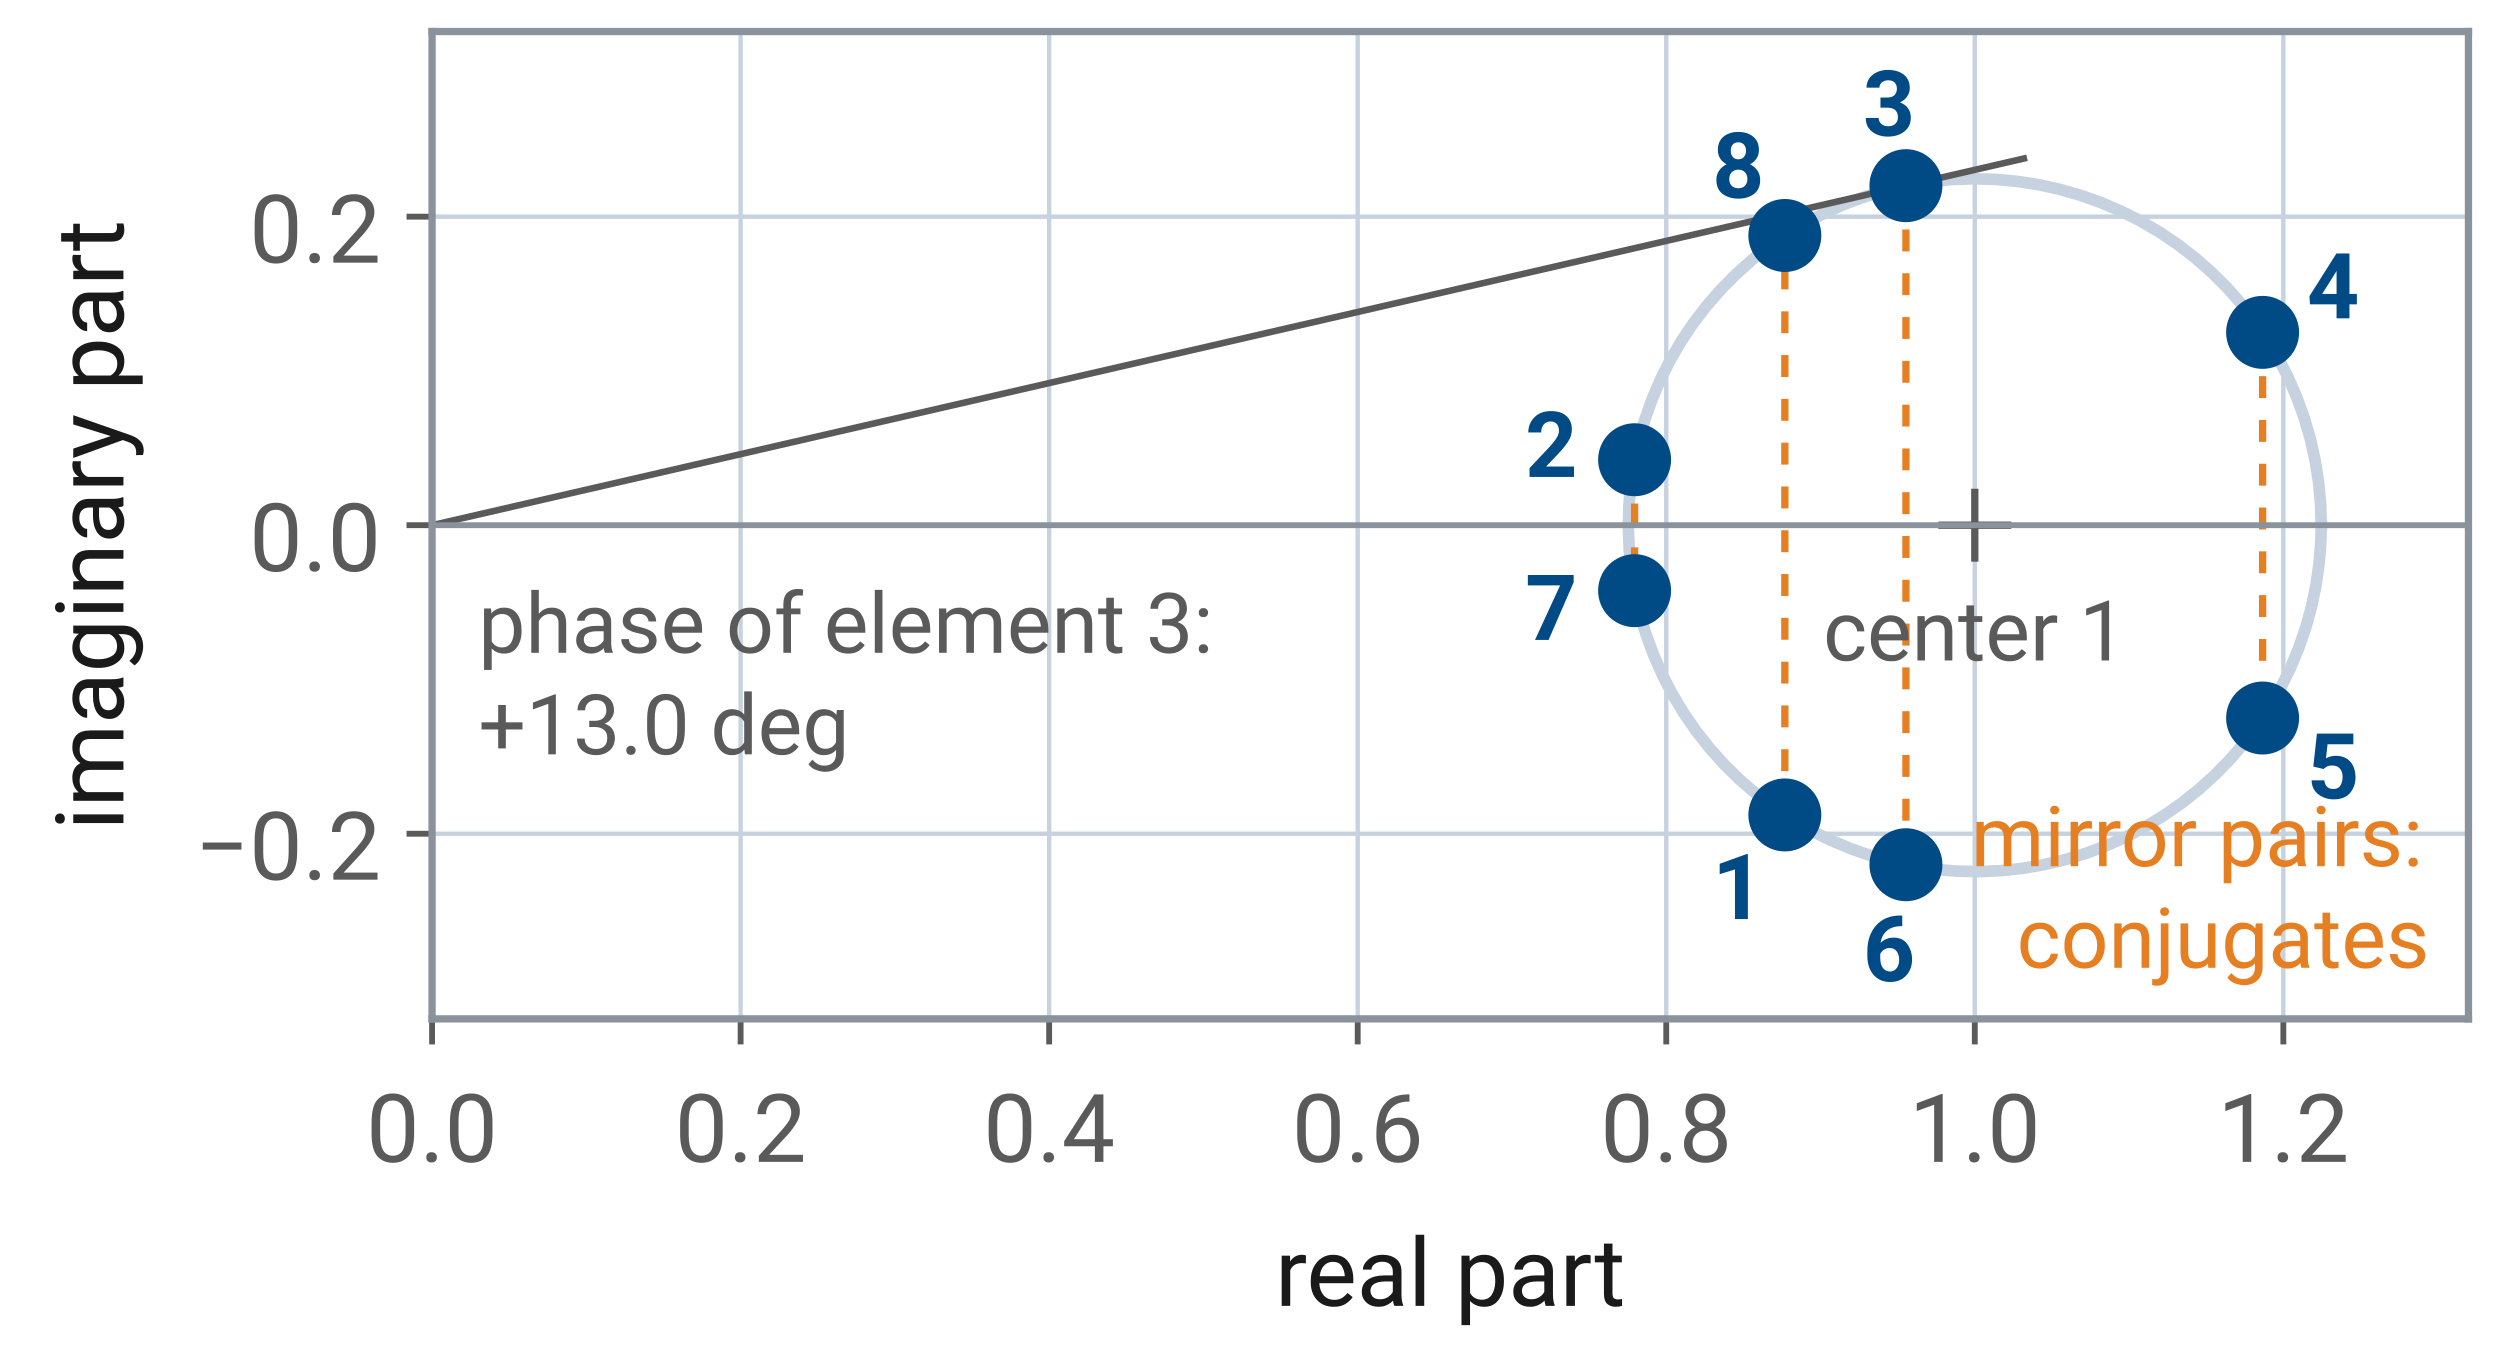
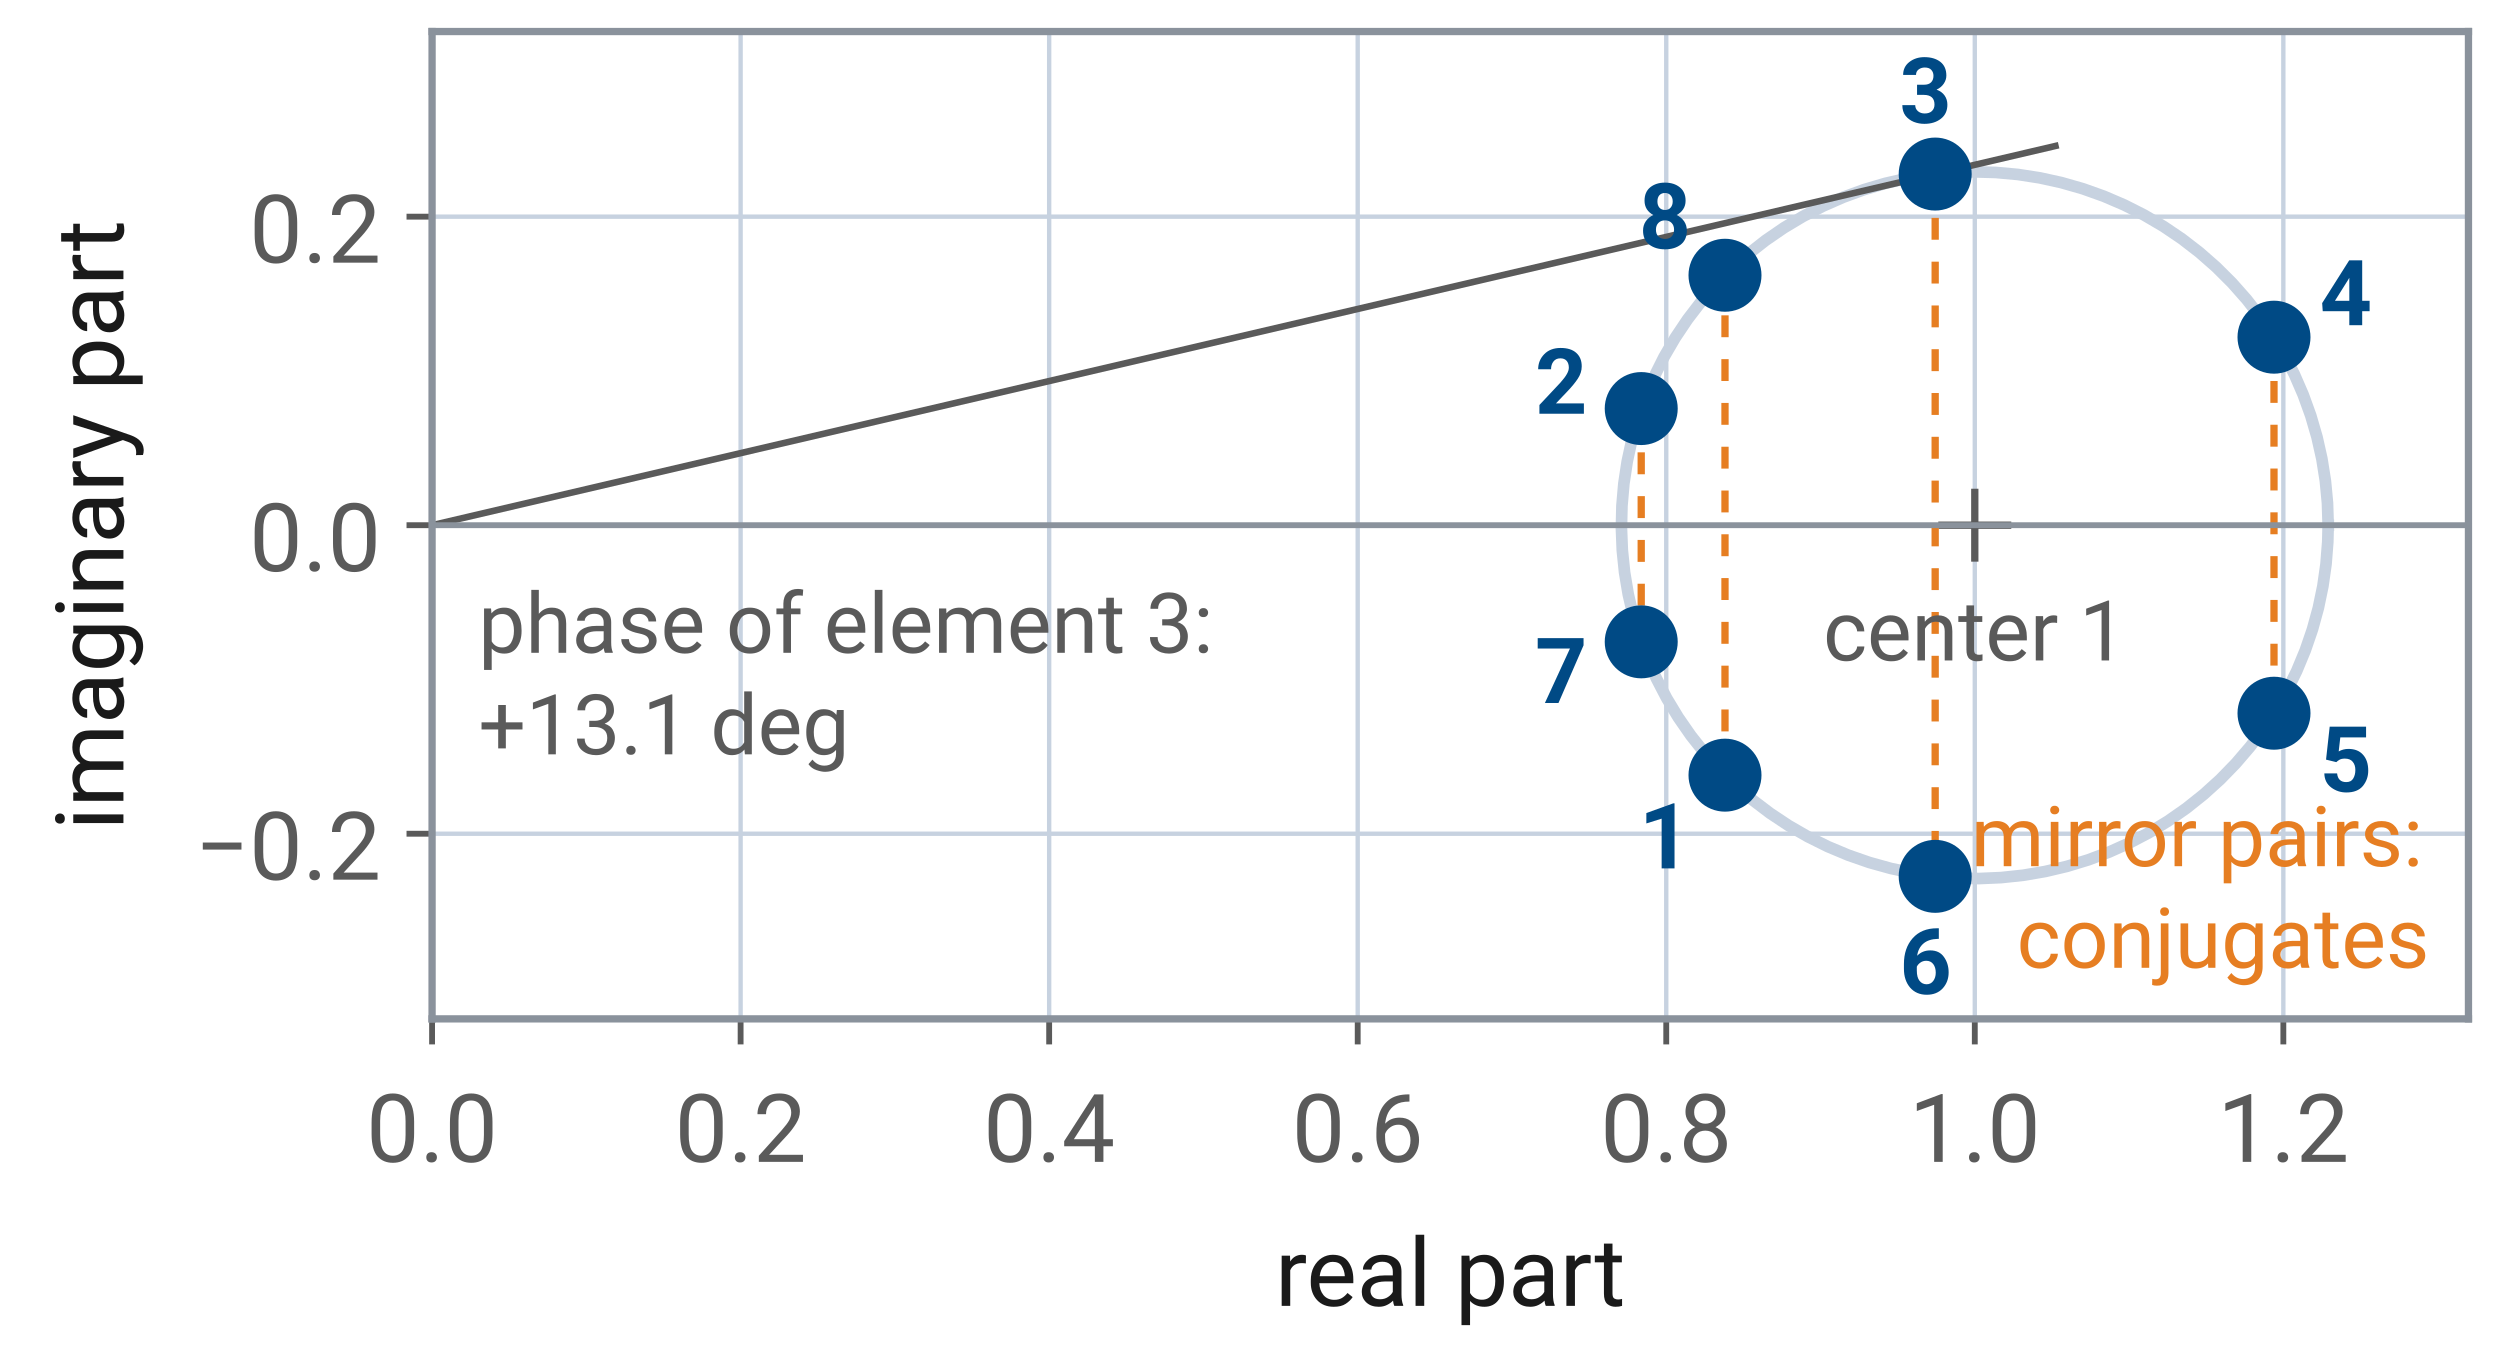
<svg xmlns="http://www.w3.org/2000/svg" xmlns:xlink="http://www.w3.org/1999/xlink" width="342.517pt" height="186.372pt" viewBox="0 0 342.517 186.372" version="1.1">
  <defs>
    <style type="text/css">*{stroke-linejoin: round; stroke-linecap: butt}</style>
  </defs>
  <g id="figure_1">
    <g id="patch_1">
      <path d="M -0 186.372  L 342.517 186.372  L 342.517 0  L -0 0  L -0 186.372  z " style="fill: none" />
    </g>
    <g id="axes_1">
      <g id="patch_2">
        <path d="M 59.197 139.593  L 338.197 139.593  L 338.197 4.32  L 59.197 4.32  L 59.197 139.593  z " style="fill: none" />
      </g>
      <g id="matplotlib.axis_1">
        <g id="xtick_1">
          <g id="line2d_1">
-             <path d="M 59.197 139.593  L 59.197 4.32  " clip-path="url(#p561d46220a)" style="fill: none; stroke: #c7d2e0; stroke-width: 0.6; stroke-linecap: square" />
+             <path d="M 59.197 139.593  L 59.197 4.32  " clip-path="url(#p41f7b0dd37)" style="fill: none; stroke: #c7d2e0; stroke-width: 0.6; stroke-linecap: square" />
          </g>
          <g id="line2d_2">
            <defs>
-               <path id="m52ef225f37" d="M 0 0  L 0 3.5  " style="stroke: #5a5a5a; stroke-width: 0.8" />
+               <path id="m5f858e052d" d="M 0 0  L 0 3.5  " style="stroke: #5a5a5a; stroke-width: 0.8" />
            </defs>
            <g>
-               <use xlink:href="#m52ef225f37" x="59.197" y="139.593" style="fill: #5a5a5a; stroke: #5a5a5a; stroke-width: 0.8" />
+               <use xlink:href="#m5f858e052d" x="59.197" y="139.593" style="fill: #5a5a5a; stroke: #5a5a5a; stroke-width: 0.8" />
            </g>
          </g>
          <g id="text_1">
            <text style="font-size: 13px; font-family:'Source Sans Pro', 'Segoe UI', Roboto, Helvetica, Arial, sans-serif; text-anchor: middle; fill: #5a5a5a" x="59.197" y="159.186" transform="rotate(-0 59.19652 159.1865)">0.0</text>
          </g>
        </g>
        <g id="xtick_2">
          <g id="line2d_3">
-             <path d="M 101.469 139.593  L 101.469 4.32  " clip-path="url(#p561d46220a)" style="fill: none; stroke: #c7d2e0; stroke-width: 0.6; stroke-linecap: square" />
+             <path d="M 101.469 139.593  L 101.469 4.32  " clip-path="url(#p41f7b0dd37)" style="fill: none; stroke: #c7d2e0; stroke-width: 0.6; stroke-linecap: square" />
          </g>
          <g id="line2d_4">
            <g>
-               <use xlink:href="#m52ef225f37" x="101.469" y="139.593" style="fill: #5a5a5a; stroke: #5a5a5a; stroke-width: 0.8" />
+               <use xlink:href="#m5f858e052d" x="101.469" y="139.593" style="fill: #5a5a5a; stroke: #5a5a5a; stroke-width: 0.8" />
            </g>
          </g>
          <g id="text_2">
            <text style="font-size: 13px; font-family:'Source Sans Pro', 'Segoe UI', Roboto, Helvetica, Arial, sans-serif; text-anchor: middle; fill: #5a5a5a" x="101.469" y="159.186" transform="rotate(-0 101.4693 159.1865)">0.2</text>
          </g>
        </g>
        <g id="xtick_3">
          <g id="line2d_5">
-             <path d="M 143.742 139.593  L 143.742 4.32  " clip-path="url(#p561d46220a)" style="fill: none; stroke: #c7d2e0; stroke-width: 0.6; stroke-linecap: square" />
+             <path d="M 143.742 139.593  L 143.742 4.32  " clip-path="url(#p41f7b0dd37)" style="fill: none; stroke: #c7d2e0; stroke-width: 0.6; stroke-linecap: square" />
          </g>
          <g id="line2d_6">
            <g>
-               <use xlink:href="#m52ef225f37" x="143.742" y="139.593" style="fill: #5a5a5a; stroke: #5a5a5a; stroke-width: 0.8" />
+               <use xlink:href="#m5f858e052d" x="143.742" y="139.593" style="fill: #5a5a5a; stroke: #5a5a5a; stroke-width: 0.8" />
            </g>
          </g>
          <g id="text_3">
            <text style="font-size: 13px; font-family:'Source Sans Pro', 'Segoe UI', Roboto, Helvetica, Arial, sans-serif; text-anchor: middle; fill: #5a5a5a" x="143.742" y="159.186" transform="rotate(-0 143.742 159.1865)">0.4</text>
          </g>
        </g>
        <g id="xtick_4">
          <g id="line2d_7">
-             <path d="M 186.015 139.593  L 186.015 4.32  " clip-path="url(#p561d46220a)" style="fill: none; stroke: #c7d2e0; stroke-width: 0.6; stroke-linecap: square" />
+             <path d="M 186.015 139.593  L 186.015 4.32  " clip-path="url(#p41f7b0dd37)" style="fill: none; stroke: #c7d2e0; stroke-width: 0.6; stroke-linecap: square" />
          </g>
          <g id="line2d_8">
            <g>
-               <use xlink:href="#m52ef225f37" x="186.015" y="139.593" style="fill: #5a5a5a; stroke: #5a5a5a; stroke-width: 0.8" />
+               <use xlink:href="#m5f858e052d" x="186.015" y="139.593" style="fill: #5a5a5a; stroke: #5a5a5a; stroke-width: 0.8" />
            </g>
          </g>
          <g id="text_4">
            <text style="font-size: 13px; font-family:'Source Sans Pro', 'Segoe UI', Roboto, Helvetica, Arial, sans-serif; text-anchor: middle; fill: #5a5a5a" x="186.015" y="159.186" transform="rotate(-0 186.0147 159.1865)">0.6</text>
          </g>
        </g>
        <g id="xtick_5">
          <g id="line2d_9">
-             <path d="M 228.287 139.593  L 228.287 4.32  " clip-path="url(#p561d46220a)" style="fill: none; stroke: #c7d2e0; stroke-width: 0.6; stroke-linecap: square" />
+             <path d="M 228.287 139.593  L 228.287 4.32  " clip-path="url(#p41f7b0dd37)" style="fill: none; stroke: #c7d2e0; stroke-width: 0.6; stroke-linecap: square" />
          </g>
          <g id="line2d_10">
            <g>
-               <use xlink:href="#m52ef225f37" x="228.287" y="139.593" style="fill: #5a5a5a; stroke: #5a5a5a; stroke-width: 0.8" />
+               <use xlink:href="#m5f858e052d" x="228.287" y="139.593" style="fill: #5a5a5a; stroke: #5a5a5a; stroke-width: 0.8" />
            </g>
          </g>
          <g id="text_5">
            <text style="font-size: 13px; font-family:'Source Sans Pro', 'Segoe UI', Roboto, Helvetica, Arial, sans-serif; text-anchor: middle; fill: #5a5a5a" x="228.287" y="159.186" transform="rotate(-0 228.2874 159.1865)">0.8</text>
          </g>
        </g>
        <g id="xtick_6">
          <g id="line2d_11">
-             <path d="M 270.56 139.593  L 270.56 4.32  " clip-path="url(#p561d46220a)" style="fill: none; stroke: #c7d2e0; stroke-width: 0.6; stroke-linecap: square" />
+             <path d="M 270.56 139.593  L 270.56 4.32  " clip-path="url(#p41f7b0dd37)" style="fill: none; stroke: #c7d2e0; stroke-width: 0.6; stroke-linecap: square" />
          </g>
          <g id="line2d_12">
            <g>
-               <use xlink:href="#m52ef225f37" x="270.56" y="139.593" style="fill: #5a5a5a; stroke: #5a5a5a; stroke-width: 0.8" />
+               <use xlink:href="#m5f858e052d" x="270.56" y="139.593" style="fill: #5a5a5a; stroke: #5a5a5a; stroke-width: 0.8" />
            </g>
          </g>
          <g id="text_6">
            <text style="font-size: 13px; font-family:'Source Sans Pro', 'Segoe UI', Roboto, Helvetica, Arial, sans-serif; text-anchor: middle; fill: #5a5a5a" x="270.56" y="159.186" transform="rotate(-0 270.5602 159.1865)">1.0</text>
          </g>
        </g>
        <g id="xtick_7">
          <g id="line2d_13">
-             <path d="M 312.833 139.593  L 312.833 4.32  " clip-path="url(#p561d46220a)" style="fill: none; stroke: #c7d2e0; stroke-width: 0.6; stroke-linecap: square" />
+             <path d="M 312.833 139.593  L 312.833 4.32  " clip-path="url(#p41f7b0dd37)" style="fill: none; stroke: #c7d2e0; stroke-width: 0.6; stroke-linecap: square" />
          </g>
          <g id="line2d_14">
            <g>
-               <use xlink:href="#m52ef225f37" x="312.833" y="139.593" style="fill: #5a5a5a; stroke: #5a5a5a; stroke-width: 0.8" />
+               <use xlink:href="#m5f858e052d" x="312.833" y="139.593" style="fill: #5a5a5a; stroke: #5a5a5a; stroke-width: 0.8" />
            </g>
          </g>
          <g id="text_7">
            <text style="font-size: 13px; font-family:'Source Sans Pro', 'Segoe UI', Roboto, Helvetica, Arial, sans-serif; text-anchor: middle; fill: #5a5a5a" x="312.833" y="159.186" transform="rotate(-0 312.8329 159.1865)">1.2</text>
          </g>
        </g>
        <g id="text_8">
          <text style="font-size: 13px; font-family:'Source Sans Pro', 'Segoe UI', Roboto, Helvetica, Arial, sans-serif; text-anchor: middle; fill: #1a1a1a" x="198.697" y="178.916" transform="rotate(-0 198.6965 178.916)">real part</text>
        </g>
      </g>
      <g id="matplotlib.axis_2">
        <g id="ytick_1">
          <g id="line2d_15">
-             <path d="M 59.197 114.229  L 338.197 114.229  " clip-path="url(#p561d46220a)" style="fill: none; stroke: #c7d2e0; stroke-width: 0.6; stroke-linecap: square" />
+             <path d="M 59.197 114.229  L 338.197 114.229  " clip-path="url(#p41f7b0dd37)" style="fill: none; stroke: #c7d2e0; stroke-width: 0.6; stroke-linecap: square" />
          </g>
          <g id="line2d_16">
            <defs>
-               <path id="m6c4cb74573" d="M 0 0  L -3.5 0  " style="stroke: #5a5a5a; stroke-width: 0.8" />
+               <path id="m75673b95c5" d="M 0 0  L -3.5 0  " style="stroke: #5a5a5a; stroke-width: 0.8" />
            </defs>
            <g>
-               <use xlink:href="#m6c4cb74573" x="59.197" y="114.229" style="fill: #5a5a5a; stroke: #5a5a5a; stroke-width: 0.8" />
+               <use xlink:href="#m75673b95c5" x="59.197" y="114.229" style="fill: #5a5a5a; stroke: #5a5a5a; stroke-width: 0.8" />
            </g>
          </g>
          <g id="text_9">
            <text style="font-size: 13px; font-family:'Source Sans Pro', 'Segoe UI', Roboto, Helvetica, Arial, sans-serif; text-anchor: end; fill: #5a5a5a" x="52.197" y="120.526" transform="rotate(-0 52.19652 120.526)">−0.2</text>
          </g>
        </g>
        <g id="ytick_2">
          <g id="line2d_17">
-             <path d="M 59.197 71.956  L 338.197 71.956  " clip-path="url(#p561d46220a)" style="fill: none; stroke: #c7d2e0; stroke-width: 0.6; stroke-linecap: square" />
+             <path d="M 59.197 71.956  L 338.197 71.956  " clip-path="url(#p41f7b0dd37)" style="fill: none; stroke: #c7d2e0; stroke-width: 0.6; stroke-linecap: square" />
          </g>
          <g id="line2d_18">
            <g>
-               <use xlink:href="#m6c4cb74573" x="59.197" y="71.956" style="fill: #5a5a5a; stroke: #5a5a5a; stroke-width: 0.8" />
+               <use xlink:href="#m75673b95c5" x="59.197" y="71.956" style="fill: #5a5a5a; stroke: #5a5a5a; stroke-width: 0.8" />
            </g>
          </g>
          <g id="text_10">
            <text style="font-size: 13px; font-family:'Source Sans Pro', 'Segoe UI', Roboto, Helvetica, Arial, sans-serif; text-anchor: end; fill: #5a5a5a" x="52.197" y="78.253" transform="rotate(-0 52.19652 78.25324)">0.0</text>
          </g>
        </g>
        <g id="ytick_3">
          <g id="line2d_19">
-             <path d="M 59.197 29.684  L 338.197 29.684  " clip-path="url(#p561d46220a)" style="fill: none; stroke: #c7d2e0; stroke-width: 0.6; stroke-linecap: square" />
+             <path d="M 59.197 29.684  L 338.197 29.684  " clip-path="url(#p41f7b0dd37)" style="fill: none; stroke: #c7d2e0; stroke-width: 0.6; stroke-linecap: square" />
          </g>
          <g id="line2d_20">
            <g>
-               <use xlink:href="#m6c4cb74573" x="59.197" y="29.684" style="fill: #5a5a5a; stroke: #5a5a5a; stroke-width: 0.8" />
+               <use xlink:href="#m75673b95c5" x="59.197" y="29.684" style="fill: #5a5a5a; stroke: #5a5a5a; stroke-width: 0.8" />
            </g>
          </g>
          <g id="text_11">
            <text style="font-size: 13px; font-family:'Source Sans Pro', 'Segoe UI', Roboto, Helvetica, Arial, sans-serif; text-anchor: end; fill: #5a5a5a" x="52.197" y="35.981" transform="rotate(-0 52.19652 35.98051)">0.2</text>
          </g>
        </g>
        <g id="text_12">
          <text style="font-size: 13px; font-family:'Source Sans Pro', 'Segoe UI', Roboto, Helvetica, Arial, sans-serif; text-anchor: middle; fill: #1a1a1a" x="16.914" y="71.956" transform="rotate(-90 16.91375 71.95636)">imaginary part</text>
        </g>
      </g>
      <g id="line2d_21">
-         <path d="M 318.025 71.956  L 317.931 68.969  L 317.649 65.993  L 317.18 63.04  L 316.526 60.123  L 315.69 57.253  L 314.675 54.442  L 313.485 51.7  L 312.125 49.038  L 310.6 46.467  L 308.916 43.997  L 307.08 41.638  L 305.099 39.399  L 302.981 37.29  L 300.734 35.318  L 298.368 33.491  L 295.892 31.817  L 293.315 30.302  L 290.648 28.952  L 287.901 27.773  L 285.085 26.769  L 282.212 25.944  L 279.293 25.302  L 276.338 24.845  L 273.361 24.575  L 270.373 24.492  L 267.386 24.598  L 264.411 24.892  L 261.461 25.372  L 258.546 26.037  L 255.68 26.885  L 252.872 27.911  L 250.135 29.112  L 247.478 30.482  L 244.913 32.018  L 242.45 33.711  L 240.098 35.556  L 237.867 37.546  L 235.766 39.672  L 233.803 41.927  L 231.986 44.3  L 230.321 46.783  L 228.816 49.366  L 227.477 52.038  L 226.309 54.79  L 225.316 57.609  L 224.503 60.486  L 223.872 63.408  L 223.426 66.364  L 223.168 69.342  L 223.097 72.33  L 223.215 75.317  L 223.52 78.291  L 224.012 81.239  L 224.689 84.151  L 225.547 87.014  L 226.585 89.818  L 227.796 92.55  L 229.177 95.201  L 230.723 97.76  L 232.426 100.217  L 234.28 102.561  L 236.279 104.784  L 238.413 106.877  L 240.675 108.831  L 243.056 110.64  L 245.545 112.294  L 248.134 113.789  L 250.812 115.117  L 253.568 116.275  L 256.391 117.257  L 259.271 118.059  L 262.195 118.678  L 265.153 119.112  L 268.132 119.359  L 271.121 119.418  L 274.107 119.288  L 277.08 118.971  L 280.026 118.467  L 282.935 117.779  L 285.795 116.909  L 288.594 115.861  L 291.322 114.639  L 293.968 113.247  L 296.521 111.692  L 298.971 109.979  L 301.308 108.115  L 303.523 106.108  L 305.607 103.965  L 307.553 101.696  L 309.351 99.308  L 310.996 96.812  L 312.481 94.218  L 313.799 91.535  L 314.945 88.774  L 315.916 85.947  L 316.707 83.064  L 317.314 80.137  L 317.737 77.178  L 317.972 74.198  L 318.025 71.956  L 318.025 71.956  " clip-path="url(#p561d46220a)" style="fill: none; stroke: #c7d2e0; stroke-width: 1.6; stroke-linecap: square" />
+         <path d="M 318.975 71.956  L 318.879 68.909  L 318.591 65.873  L 318.113 62.862  L 317.446 59.887  L 316.594 56.959  L 315.558 54.091  L 314.345 51.294  L 312.957 48.579  L 311.401 45.956  L 309.684 43.437  L 307.811 41.031  L 305.79 38.747  L 303.63 36.596  L 301.339 34.584  L 298.925 32.721  L 296.399 31.013  L 293.771 29.468  L 291.05 28.091  L 288.248 26.888  L 285.376 25.864  L 282.445 25.023  L 279.467 24.368  L 276.454 23.902  L 273.418 23.626  L 270.37 23.542  L 267.322 23.65  L 264.288 23.949  L 261.278 24.439  L 258.306 25.118  L 255.382 25.982  L 252.518 27.029  L 249.726 28.254  L 247.016 29.652  L 244.4 31.218  L 241.887 32.945  L 239.488 34.828  L 237.213 36.857  L 235.069 39.026  L 233.067 41.325  L 231.213 43.746  L 229.515 46.279  L 227.98 48.913  L 226.614 51.639  L 225.423 54.446  L 224.41 57.322  L 223.58 60.256  L 222.937 63.237  L 222.482 66.252  L 222.219 69.289  L 222.147 72.338  L 222.267 75.384  L 222.578 78.417  L 223.08 81.425  L 223.77 84.395  L 224.646 87.316  L 225.704 90.175  L 226.94 92.963  L 228.349 95.667  L 229.925 98.277  L 231.662 100.783  L 233.554 103.174  L 235.592 105.442  L 237.77 107.576  L 240.077 109.57  L 242.505 111.414  L 245.044 113.102  L 247.685 114.626  L 250.416 115.982  L 253.228 117.162  L 256.108 118.164  L 259.045 118.982  L 262.028 119.614  L 265.045 120.056  L 268.083 120.308  L 271.132 120.368  L 274.178 120.236  L 277.21 119.912  L 280.216 119.399  L 283.183 118.697  L 286.1 117.81  L 288.956 116.74  L 291.738 115.494  L 294.437 114.074  L 297.041 112.488  L 299.539 110.74  L 301.923 108.839  L 304.183 106.792  L 306.309 104.606  L 308.293 102.291  L 310.128 99.856  L 311.806 97.31  L 313.32 94.663  L 314.665 91.927  L 315.834 89.111  L 316.824 86.227  L 317.631 83.286  L 318.251 80.301  L 318.681 77.282  L 318.921 74.243  L 318.975 71.956  L 318.975 71.956  " clip-path="url(#p41f7b0dd37)" style="fill: none; stroke: #c7d2e0; stroke-width: 1.6; stroke-linecap: square" />
      </g>
      <g id="line2d_22">
        <defs>
-           <path id="m425cea7bae" d="M -5 0  L 5 0  M 0 5  L 0 -5  " style="stroke: #5a5a5a" />
+           <path id="mb67a2b93a2" d="M -5 0  L 5 0  M 0 5  L 0 -5  " style="stroke: #5a5a5a" />
        </defs>
-         <g clip-path="url(#p561d46220a)">
-           <use xlink:href="#m425cea7bae" x="270.56" y="71.956" style="fill: #5a5a5a; stroke: #5a5a5a" />
+         <g clip-path="url(#p41f7b0dd37)">
+           <use xlink:href="#mb67a2b93a2" x="270.56" y="71.956" style="fill: #5a5a5a; stroke: #5a5a5a" />
        </g>
      </g>
      <g id="line2d_23">
-         <path d="M 244.536 111.651  L 244.536 32.262  " clip-path="url(#p561d46220a)" style="fill: none; stroke-dasharray: 3,3; stroke-dashoffset: 0; stroke: #e67e22" />
+         <path d="M 236.336 106.202  L 236.336 37.711  " clip-path="url(#p41f7b0dd37)" style="fill: none; stroke-dasharray: 3,3; stroke-dashoffset: 0; stroke: #e67e22" />
      </g>
      <g id="line2d_24">
-         <path d="M 223.951 62.987  L 223.951 80.925  " clip-path="url(#p561d46220a)" style="fill: none; stroke-dasharray: 3,3; stroke-dashoffset: 0; stroke: #e67e22" />
+         <path d="M 224.859 55.976  L 224.859 87.937  " clip-path="url(#p41f7b0dd37)" style="fill: none; stroke-dasharray: 3,3; stroke-dashoffset: 0; stroke: #e67e22" />
      </g>
      <g id="line2d_25">
-         <path d="M 261.126 25.439  L 261.126 118.474  " clip-path="url(#p561d46220a)" style="fill: none; stroke-dasharray: 3,3; stroke-dashoffset: 0; stroke: #e67e22" />
+         <path d="M 265.133 23.847  L 265.133 120.066  " clip-path="url(#p41f7b0dd37)" style="fill: none; stroke-dasharray: 3,3; stroke-dashoffset: 0; stroke: #e67e22" />
      </g>
      <g id="line2d_26">
-         <path d="M 309.992 45.537  L 309.992 98.375  " clip-path="url(#p561d46220a)" style="fill: none; stroke-dasharray: 3,3; stroke-dashoffset: 0; stroke: #e67e22" />
+         <path d="M 311.553 46.196  L 311.553 97.716  " clip-path="url(#p41f7b0dd37)" style="fill: none; stroke-dasharray: 3,3; stroke-dashoffset: 0; stroke: #e67e22" />
      </g>
      <g id="line2d_27">
-         <path d="M 59.197 71.956  L 277.28 21.718  " clip-path="url(#p561d46220a)" style="fill: none; stroke: #5a5a5a; stroke-width: 0.9; stroke-linecap: square" />
+         <path d="M 59.197 71.956  L 281.608 19.998  " clip-path="url(#p41f7b0dd37)" style="fill: none; stroke: #5a5a5a; stroke-width: 0.9; stroke-linecap: square" />
      </g>
      <g id="line2d_28">
-         <path d="M 59.197 71.956  L 338.197 71.956  " clip-path="url(#p561d46220a)" style="fill: none; stroke: #8a929c; stroke-width: 0.8; stroke-linecap: square" />
+         <path d="M 59.197 71.956  L 338.197 71.956  " clip-path="url(#p41f7b0dd37)" style="fill: none; stroke: #8a929c; stroke-width: 0.8; stroke-linecap: square" />
      </g>
      <g id="patch_3">
        <path d="M 59.197 139.593  L 59.197 4.32  " style="fill: none; stroke: #8a929c; stroke-linejoin: miter; stroke-linecap: square" />
      </g>
      <g id="patch_4">
        <path d="M 338.197 139.593  L 338.197 4.32  " style="fill: none; stroke: #8a929c; stroke-linejoin: miter; stroke-linecap: square" />
      </g>
      <g id="patch_5">
        <path d="M 59.197 139.593  L 338.197 139.593  " style="fill: none; stroke: #8a929c; stroke-linejoin: miter; stroke-linecap: square" />
      </g>
      <g id="patch_6">
        <path d="M 59.197 4.32  L 338.197 4.32  " style="fill: none; stroke: #8a929c; stroke-linejoin: miter; stroke-linecap: square" />
      </g>
      <g id="text_13">
        <text style="font-size: 11.5px; font-family:'Source Sans Pro', 'Segoe UI', Roboto, Helvetica, Arial, sans-serif; text-anchor: middle; fill: #5a5a5a" x="270.56" y="90.495" transform="rotate(-0 270.5602 90.49472)">center 1</text>
      </g>
      <g id="text_14">
-         <text style="font-weight: 700; font-size: 12.5px; font-family:'Source Sans Pro', 'Segoe UI', Roboto, Helvetica, Arial, sans-serif; text-anchor: middle; fill: #004a85" x="238.163" y="125.92" transform="rotate(-0 238.1626 125.9197)">1</text>
+         <text style="font-weight: 700; font-size: 12.5px; font-family:'Source Sans Pro', 'Segoe UI', Roboto, Helvetica, Arial, sans-serif; text-anchor: middle; fill: #004a85" x="228.119" y="118.971" transform="rotate(-0 228.1187 118.9714)">1</text>
      </g>
      <g id="text_15">
-         <text style="font-weight: 700; font-size: 12.5px; font-family:'Source Sans Pro', 'Segoe UI', Roboto, Helvetica, Arial, sans-serif; text-anchor: middle; fill: #004a85" x="212.535" y="65.338" transform="rotate(-0 212.5352 65.33783)">2</text>
+         <text style="font-weight: 700; font-size: 12.5px; font-family:'Source Sans Pro', 'Segoe UI', Roboto, Helvetica, Arial, sans-serif; text-anchor: middle; fill: #004a85" x="213.885" y="56.686" transform="rotate(-0 213.885 56.68616)">2</text>
      </g>
      <g id="text_16">
-         <text style="font-weight: 700; font-size: 12.5px; font-family:'Source Sans Pro', 'Segoe UI', Roboto, Helvetica, Arial, sans-serif; text-anchor: middle; fill: #004a85" x="258.815" y="18.593" transform="rotate(-0 258.8153 18.59297)">3</text>
+         <text style="font-weight: 700; font-size: 12.5px; font-family:'Source Sans Pro', 'Segoe UI', Roboto, Helvetica, Arial, sans-serif; text-anchor: middle; fill: #004a85" x="263.83" y="16.842" transform="rotate(-0 263.8298 16.84195)">3</text>
      </g>
      <g id="text_17">
-         <text style="font-weight: 700; font-size: 12.5px; font-family:'Source Sans Pro', 'Segoe UI', Roboto, Helvetica, Arial, sans-serif; text-anchor: middle; fill: #004a85" x="319.65" y="43.614" transform="rotate(-0 319.6502 43.61378)">4</text>
+         <text style="font-weight: 700; font-size: 12.5px; font-family:'Source Sans Pro', 'Segoe UI', Roboto, Helvetica, Arial, sans-serif; text-anchor: middle; fill: #004a85" x="321.396" y="44.558" transform="rotate(-0 321.396 44.55804)">4</text>
      </g>
      <g id="text_18">
-         <text style="font-weight: 700; font-size: 12.5px; font-family:'Source Sans Pro', 'Segoe UI', Roboto, Helvetica, Arial, sans-serif; text-anchor: middle; fill: #004a85" x="319.65" y="109.393" transform="rotate(-0 319.6502 109.3932)">5</text>
+         <text style="font-weight: 700; font-size: 12.5px; font-family:'Source Sans Pro', 'Segoe UI', Roboto, Helvetica, Arial, sans-serif; text-anchor: middle; fill: #004a85" x="321.396" y="108.449" transform="rotate(-0 321.396 108.4489)">5</text>
      </g>
      <g id="text_19">
-         <text style="font-weight: 700; font-size: 12.5px; font-family:'Source Sans Pro', 'Segoe UI', Roboto, Helvetica, Arial, sans-serif; text-anchor: middle; fill: #004a85" x="258.815" y="134.414" transform="rotate(-0 258.8153 134.414)">6</text>
+         <text style="font-weight: 700; font-size: 12.5px; font-family:'Source Sans Pro', 'Segoe UI', Roboto, Helvetica, Arial, sans-serif; text-anchor: middle; fill: #004a85" x="263.83" y="136.165" transform="rotate(-0 263.8298 136.165)">6</text>
      </g>
      <g id="text_20">
-         <text style="font-weight: 700; font-size: 12.5px; font-family:'Source Sans Pro', 'Segoe UI', Roboto, Helvetica, Arial, sans-serif; text-anchor: middle; fill: #004a85" x="212.535" y="87.669" transform="rotate(-0 212.5352 87.66913)">7</text>
+         <text style="font-weight: 700; font-size: 12.5px; font-family:'Source Sans Pro', 'Segoe UI', Roboto, Helvetica, Arial, sans-serif; text-anchor: middle; fill: #004a85" x="213.885" y="96.321" transform="rotate(-0 213.885 96.3208)">7</text>
      </g>
      <g id="text_21">
-         <text style="font-weight: 700; font-size: 12.5px; font-family:'Source Sans Pro', 'Segoe UI', Roboto, Helvetica, Arial, sans-serif; text-anchor: middle; fill: #004a85" x="238.163" y="27.087" transform="rotate(-0 238.1626 27.08722)">8</text>
+         <text style="font-weight: 700; font-size: 12.5px; font-family:'Source Sans Pro', 'Segoe UI', Roboto, Helvetica, Arial, sans-serif; text-anchor: middle; fill: #004a85" x="228.119" y="34.036" transform="rotate(-0 228.1187 34.0356)">8</text>
      </g>
      <g id="text_22">
        <text style="font-size: 11.5px; font-family:'Source Sans Pro', 'Segoe UI', Roboto, Helvetica, Arial, sans-serif; fill: #5a5a5a" transform="translate(65.53743 89.4379)">phase of element 3:</text>
-         <text style="font-size: 11.5px; font-family:'Source Sans Pro', 'Segoe UI', Roboto, Helvetica, Arial, sans-serif; fill: #5a5a5a" transform="translate(65.53743 103.3524)">+13.0 deg</text>
+         <text style="font-size: 11.5px; font-family:'Source Sans Pro', 'Segoe UI', Roboto, Helvetica, Arial, sans-serif; fill: #5a5a5a" transform="translate(65.53743 103.3524)">+13.1 deg</text>
      </g>
      <g id="text_23">
        <text style="font-size: 11.5px; font-family:'Source Sans Pro', 'Segoe UI', Roboto, Helvetica, Arial, sans-serif; fill: #e67e22" transform="translate(270.0082 118.677)">mirror pairs:</text>
        <text style="font-size: 11.5px; font-family:'Source Sans Pro', 'Segoe UI', Roboto, Helvetica, Arial, sans-serif; fill: #e67e22" transform="translate(276.3027 132.5915)">conjugates</text>
      </g>
      <g id="line2d_29">
        <defs>
-           <path id="m93f44c980f" d="M 0 4.5  C 1.193 4.5 2.338 4.026 3.182 3.182  C 4.026 2.338 4.5 1.193 4.5 0  C 4.5 -1.193 4.026 -2.338 3.182 -3.182  C 2.338 -4.026 1.193 -4.5 0 -4.5  C -1.193 -4.5 -2.338 -4.026 -3.182 -3.182  C -4.026 -2.338 -4.5 -1.193 -4.5 0  C -4.5 1.193 -4.026 2.338 -3.182 3.182  C -2.338 4.026 -1.193 4.5 0 4.5  z " style="stroke: #004a85" />
+           <path id="m67d664beaa" d="M 0 4.5  C 1.193 4.5 2.338 4.026 3.182 3.182  C 4.026 2.338 4.5 1.193 4.5 0  C 4.5 -1.193 4.026 -2.338 3.182 -3.182  C 2.338 -4.026 1.193 -4.5 0 -4.5  C -1.193 -4.5 -2.338 -4.026 -3.182 -3.182  C -4.026 -2.338 -4.5 -1.193 -4.5 0  C -4.5 1.193 -4.026 2.338 -3.182 3.182  C -2.338 4.026 -1.193 4.5 0 4.5  z " style="stroke: #004a85" />
        </defs>
-         <g clip-path="url(#p561d46220a)">
-           <use xlink:href="#m93f44c980f" x="244.536" y="111.651" style="fill: #004a85; stroke: #004a85" />
-           <use xlink:href="#m93f44c980f" x="223.951" y="62.987" style="fill: #004a85; stroke: #004a85" />
-           <use xlink:href="#m93f44c980f" x="261.126" y="25.439" style="fill: #004a85; stroke: #004a85" />
-           <use xlink:href="#m93f44c980f" x="309.992" y="45.537" style="fill: #004a85; stroke: #004a85" />
-           <use xlink:href="#m93f44c980f" x="309.992" y="98.375" style="fill: #004a85; stroke: #004a85" />
-           <use xlink:href="#m93f44c980f" x="261.126" y="118.474" style="fill: #004a85; stroke: #004a85" />
-           <use xlink:href="#m93f44c980f" x="223.951" y="80.925" style="fill: #004a85; stroke: #004a85" />
-           <use xlink:href="#m93f44c980f" x="244.536" y="32.262" style="fill: #004a85; stroke: #004a85" />
+         <g clip-path="url(#p41f7b0dd37)">
+           <use xlink:href="#m67d664beaa" x="236.336" y="106.202" style="fill: #004a85; stroke: #004a85" />
+           <use xlink:href="#m67d664beaa" x="224.859" y="55.976" style="fill: #004a85; stroke: #004a85" />
+           <use xlink:href="#m67d664beaa" x="265.133" y="23.847" style="fill: #004a85; stroke: #004a85" />
+           <use xlink:href="#m67d664beaa" x="311.553" y="46.196" style="fill: #004a85; stroke: #004a85" />
+           <use xlink:href="#m67d664beaa" x="311.553" y="97.716" style="fill: #004a85; stroke: #004a85" />
+           <use xlink:href="#m67d664beaa" x="265.133" y="120.066" style="fill: #004a85; stroke: #004a85" />
+           <use xlink:href="#m67d664beaa" x="224.859" y="87.937" style="fill: #004a85; stroke: #004a85" />
+           <use xlink:href="#m67d664beaa" x="236.336" y="37.711" style="fill: #004a85; stroke: #004a85" />
        </g>
      </g>
    </g>
  </g>
  <defs>
-     <clipPath id="p561d46220a">
+     <clipPath id="p41f7b0dd37">
      <rect x="59.197" y="4.32" width="279" height="135.273" />
    </clipPath>
  </defs>
</svg>
